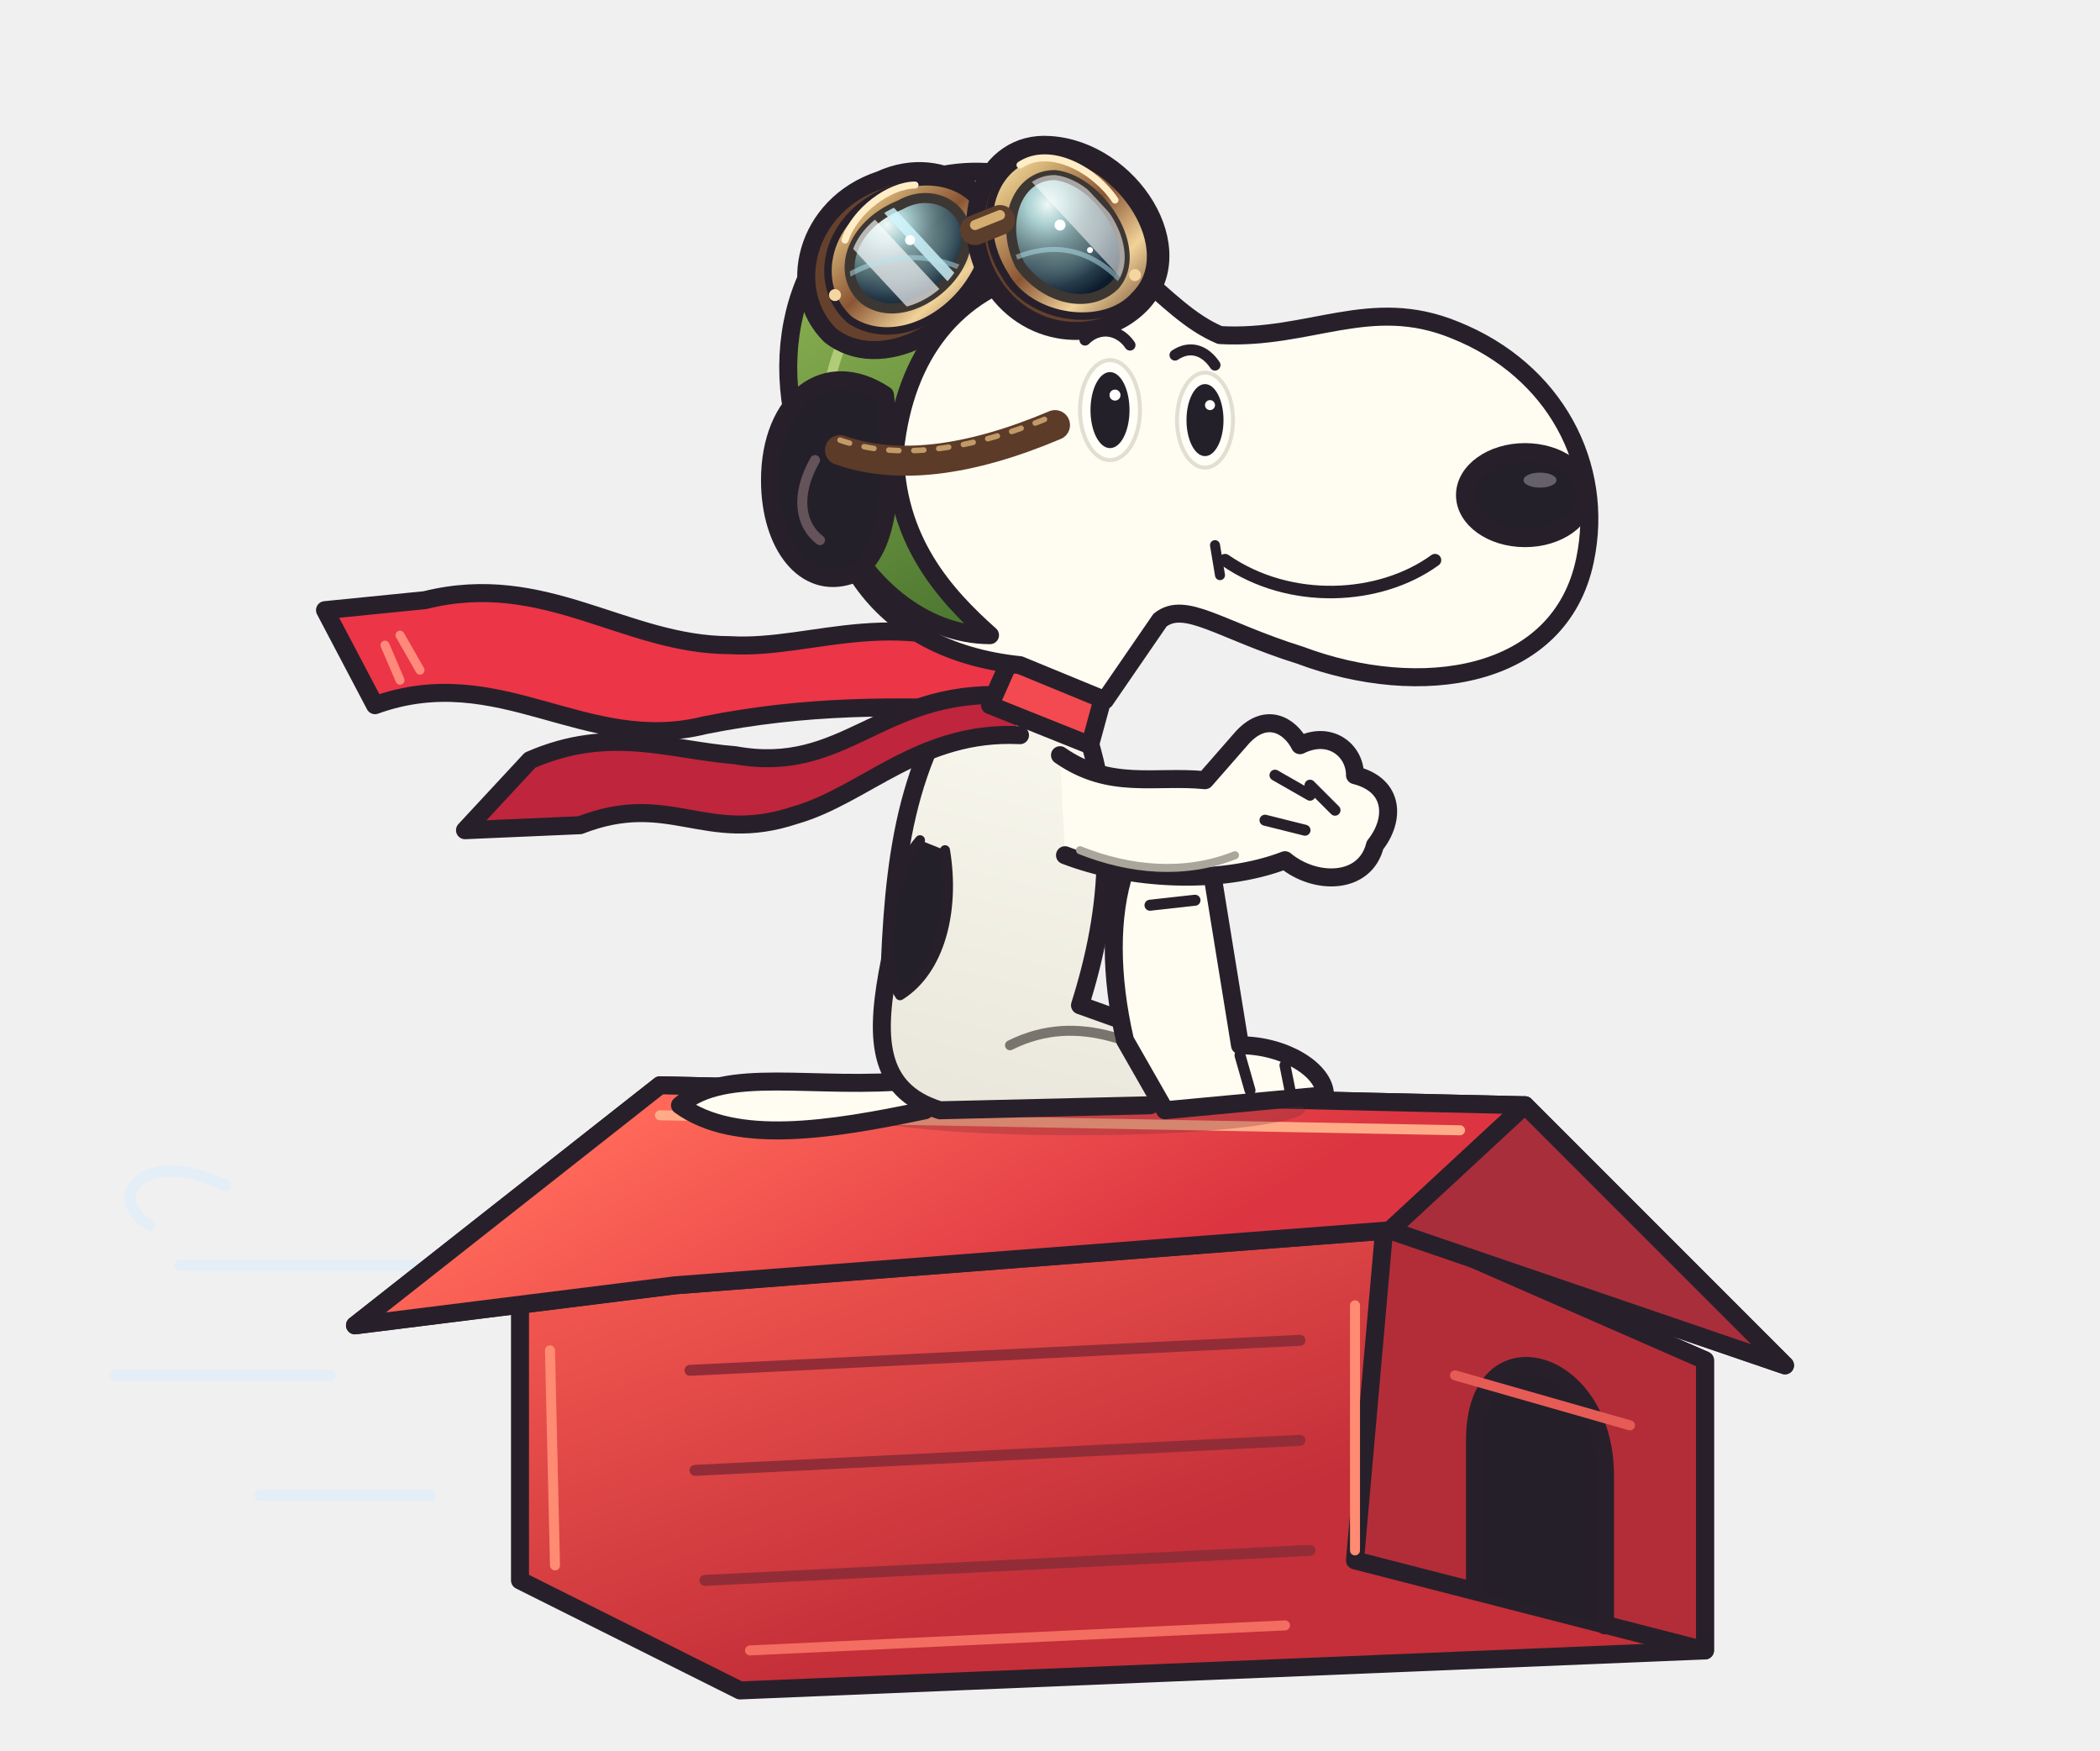
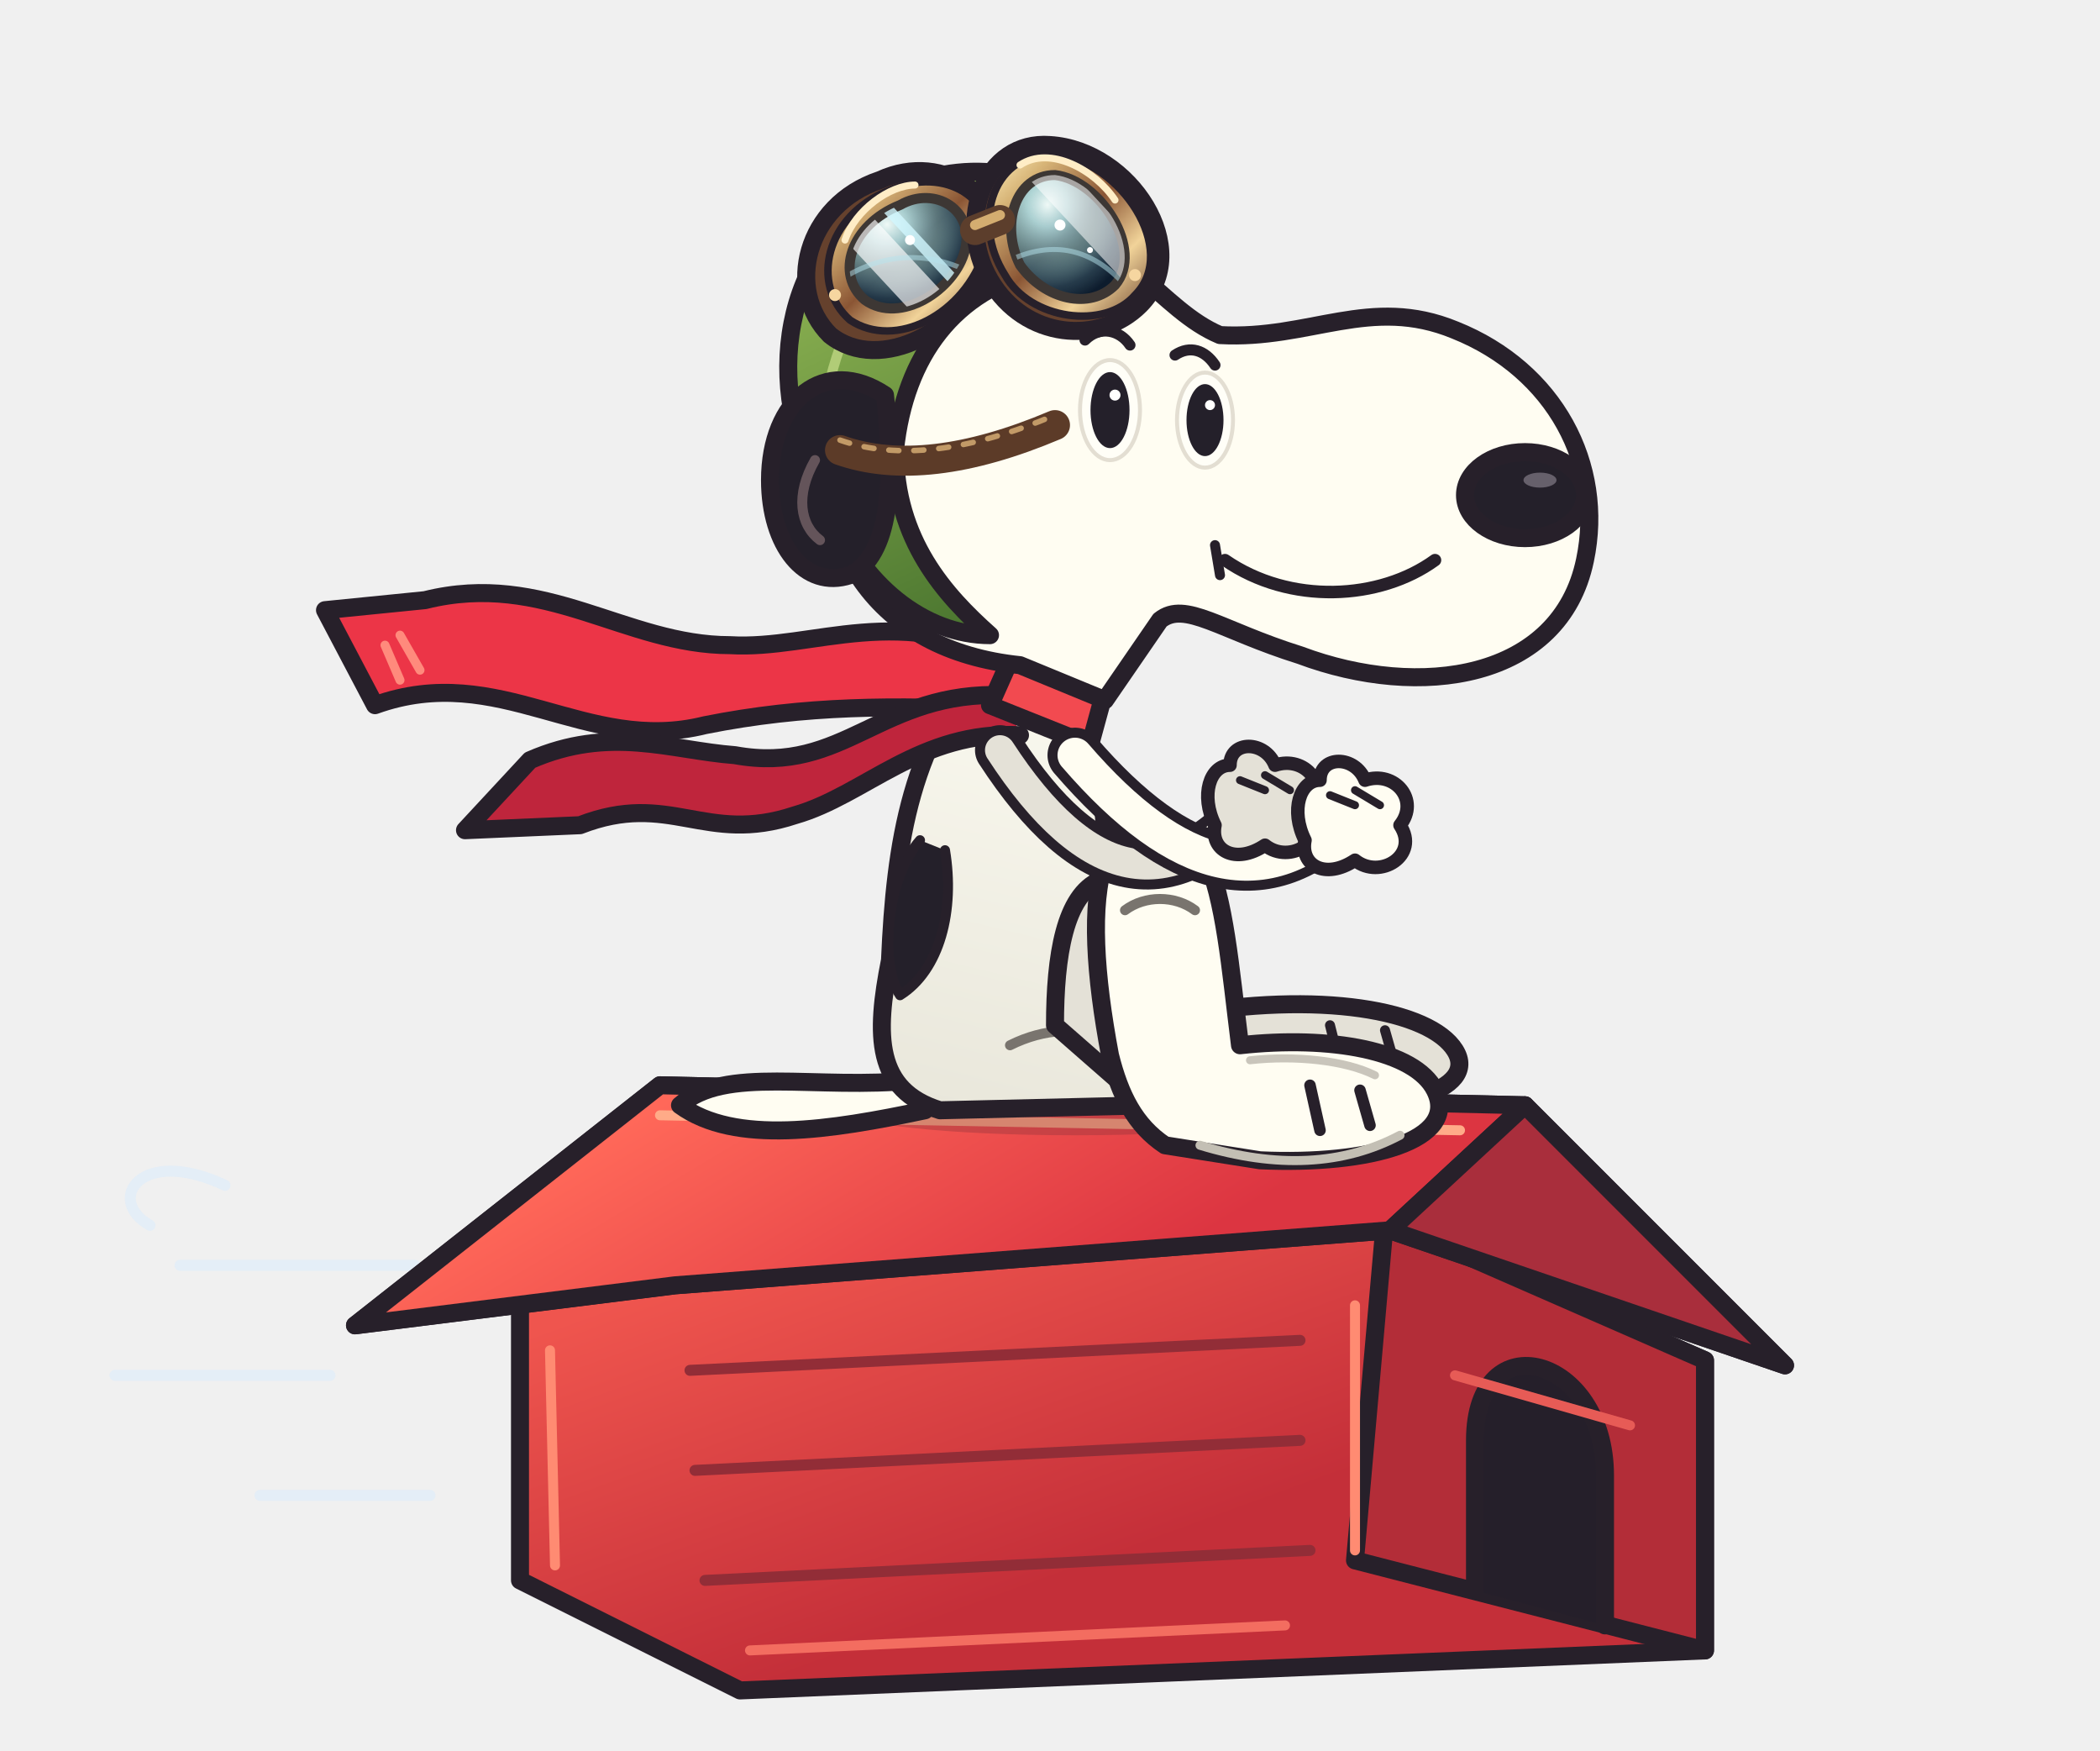
<svg xmlns="http://www.w3.org/2000/svg" viewBox="0 0 420 350" fill="none">
  <defs>
    <linearGradient id="aceRoofPaint" x1="150" y1="210" x2="190" y2="277" gradientUnits="userSpaceOnUse">
      <stop stop-color="#ff6859" />
      <stop offset="1" stop-color="#dc3541" />
    </linearGradient>
    <linearGradient id="aceWallPaint" x1="130" y1="258" x2="158" y2="335" gradientUnits="userSpaceOnUse">
      <stop stop-color="#ef554e" />
      <stop offset="1" stop-color="#c42f39" />
    </linearGradient>
    <linearGradient id="aceCapPaint" x1="175" y1="50" x2="208" y2="121" gradientUnits="userSpaceOnUse">
      <stop stop-color="#89af50" />
      <stop offset="1" stop-color="#4a752f" />
    </linearGradient>
    <linearGradient id="aceWhite" x1="217" y1="110" x2="190" y2="222" gradientUnits="userSpaceOnUse">
      <stop stop-color="#fffef5" />
      <stop offset="1" stop-color="#e9e7db" />
    </linearGradient>
    <linearGradient id="aceLens" x1="190" y1="43" x2="210" y2="64" gradientUnits="userSpaceOnUse">
      <stop stop-color="#d0f7fa" />
      <stop offset=".55" stop-color="#698f93" />
      <stop offset="1" stop-color="#263b44" />
    </linearGradient>
    <radialGradient id="aceOpticalGlass" cx="32%" cy="24%" r="80%">
      <stop stop-color="#f2ffff" stop-opacity=".95" />
      <stop offset=".22" stop-color="#a9dce6" stop-opacity=".85" />
      <stop offset=".54" stop-color="#497e91" stop-opacity=".74" />
      <stop offset=".83" stop-color="#1b3448" stop-opacity=".94" />
      <stop offset="1" stop-color="#0d1c2d" />
    </radialGradient>
    <linearGradient id="aceBrassRim" x1="0" y1="0" x2="1" y2="1">
      <stop stop-color="#fff0bc" />
      <stop offset=".2" stop-color="#d7b477" />
      <stop offset=".48" stop-color="#8a5534" />
      <stop offset=".73" stop-color="#f1d399" />
      <stop offset="1" stop-color="#6c452f" />
    </linearGradient>
    <clipPath id="aceGlassClips">
      <path d="M180 41c-10 4-13 14-7 19 7 5 18-2 20-10 2-8-6-13-13-9Z" />
      <path d="M211 35c-8 0-11 10-7 18 5 7 14 9 19 4 6-7-3-21-12-22Z" />
    </clipPath>
  </defs>
  <g stroke="#27202a" stroke-width="3.6" stroke-linecap="round" stroke-linejoin="round">
    <g class="ace-wind" stroke="#d4eaff" stroke-width="2.2" opacity=".45">
      <path d="M36 253h47m-60 22h43m-14 24h34" />
      <path d="M45 237c-17-8-24 3-15 8" />
    </g>
    <g class="ace-flight-rig">
      <g class="ace-house">
        <path d="m104 253 173-9 64 28v58l-193 8-44-22Z" fill="url(#aceWallPaint)" />
        <path d="m277 244 64 28v58l-70-18Z" fill="#b32d38" />
        <path d="m71 265 61-48 173 4 52 52-79-27-143 11Z" fill="url(#aceRoofPaint)" />
        <path d="m132 217 173 4-27 25-143 11-64 8Z" fill="url(#aceRoofPaint)" />
        <path d="m305 221 52 52-79-27Z" fill="#a92e3c" />
        <path d="m132 223 160 3" stroke="#ffab88" stroke-width="2" />
        <path d="m138 274 122-6m-121 26 121-6m-119 28 121-6" stroke="#922d37" stroke-width="2.2" />
        <path d="m110 270 1 43m160-52v49" stroke="#ff8b72" stroke-width="2" />
        <path d="M295 318v-30c0-24 26-17 26 7v30" fill="#251f2a" />
        <path d="m291 275 35 10" stroke="#e75b56" stroke-width="2" />
        <path d="m150 330 107-5" stroke="#f36d60" stroke-width="2" />
      </g>
      <ellipse cx="215" cy="222" rx="46" ry="5" fill="#752b36" stroke="none" opacity=".3" />
      <g class="ace-pilot">
        <path class="ace-tail" d="M183 216c-20 2-38-3-47 5 11 8 30 5 49 1" fill="#fffdf2" />
        <path d="M199 130c-17 17-20 39-21 62-3 15-3 26 10 30l42-1c7-3 6-12 0-15l-14-5c6-19 8-39-1-61" fill="url(#aceWhite)" />
        <path d="M184 168c-7 8-8 25-4 31 8-5 11-17 9-29" fill="#24202a" stroke-width="2" />
        <path d="M202 209c14-7 27 0 39 7" stroke="#79746e" stroke-width="2" />
-         <g class="ace-knee">
-           <path d="M225 208c-3-13-3-25 0-34 2-9 13-11 17-2l6 37c9 0 17 5 17 10l-32 3-8-14Z" fill="#fffdf2" />
-           <path d="m230 181 9-1m9 31 2 7m7-5 1 5" stroke-width="2.2" />
+         <g class="ace-feet">
+           <path d="M211 205c0-14 2-26 9-29 8-3 13 4 14 15l2 12c28-5 50-1 55 7 5 8-12 13-34 11l-30-2Z" fill="#e4e1d7" />
+           <path d="m266 205 2 8m9-7 2 7" stroke-width="2" />
+           <path d="M222 211c-3-16-4-30-1-39 3-10 15-11 20-1 4 9 5 22 7 38 18-2 35 1 39 9 5 10-13 15-35 14l-19-3c-6-4-9-10-11-18Z" fill="#fffdf2" />
+           <path d="M225 182c4-3 10-3 14 0" stroke="#79746e" stroke-width="2" />
+           <path d="M250 212c9-1 19 0 25 3" stroke="#c9c5bb" stroke-width="1.6" />
+           <path d="m262 217 2 9m8-8 2 7" stroke-width="2.3" />
+           <path d="M240 229q23 7 40-2" stroke="#c3bfb4" stroke-width="1.8" />
        </g>
        <g class="ace-scarf">
          <path class="ace-scarf-long" d="M204 133c-24-13-41-3-58-4-21 0-37-15-61-9l-20 2 10 19c25-9 42 10 66 4 20-4 38-4 59-3Z" fill="#ec3547" />
          <path class="ace-scarf-short" d="M201 139c-25-1-32 16-54 12-13-1-25-6-41 1l-13 14 23-1c18-7 25 4 43-2 14-4 25-17 45-16" fill="#bf253c" />
          <path d="m202 132 19 6-3 11-20-8Z" fill="#f24a50" />
          <path d="m80 127 4 7m-7-5 3 7" stroke="#ff8a7c" stroke-width="1.8" />
        </g>
        <g class="ace-head">
+           <g class="ace-goggle-arms">
+             <path data-ace-arm="far" d="M200 150Q226 190 251 160" stroke="#27202a" stroke-width="10" />
+             <path data-ace-arm-fill="far" d="M200 150Q226 190 251 160" stroke="#e4e1d7" stroke-width="6" />
+           </g>
          <path d="M204 133c-29-3-42-24-39-52 2-27 17-40 42-36 18 2 25 17 37 22 18 1 30-8 47-1 20 8 30 27 26 46-5 24-33 28-57 19-16-5-23-11-28-7l-11 16Z" fill="#fffdf2" />
          <path d="M166 101c-14-21-10-50 9-61 14-8 31-8 41 3l-8 11c-17 4-27 17-29 36 0 18 10 29 19 37-13 0-26-10-32-26Z" fill="url(#aceCapPaint)" />
          <path d="M172 60c-6 12-9 25-7 35" stroke="#b1cc77" stroke-width="2" />
          <path class="ace-ear" d="M177 79c-12-8-23 1-23 17 0 13 7 22 16 19 8-4 9-18 7-36Z" fill="#24202a" />
          <path d="M163 92c-4 7-3 13 1 16" stroke="#64545a" stroke-width="2" />
          <path d="m169 57 43-14" stroke="#795032" stroke-width="8" />
          <g class="ace-eyes">
            <ellipse cx="222" cy="82" rx="6" ry="10" fill="#fffef7" stroke="#e3ded2" stroke-width=".8" />
            <ellipse cx="241" cy="84" rx="5.6" ry="9.5" fill="#fffef7" stroke="#e3ded2" stroke-width=".8" />
            <g class="ace-pupils" stroke="none">
              <ellipse cx="222" cy="82" rx="3.9" ry="7.6" fill="#24202a" />
              <ellipse cx="241" cy="84" rx="3.7" ry="7.2" fill="#24202a" />
              <circle cx="223" cy="79" r="1.1" fill="#fff" />
              <circle cx="242" cy="81" r="1" fill="#fff" />
            </g>
          </g>
          <g class="ace-goggle-side-strap">
            <path d="M168 90q17 6 43-5" stroke="#5c3b28" stroke-width="6" />
            <path d="M168 88q17 6 43-5" stroke="#c29a67" stroke-width="1.1" stroke-dasharray="2 3" />
          </g>
          <g class="ace-goggles">
            <path d="m169 57 43-14" stroke="#543724" stroke-width="8" />
            <path d="m168 55 43-14" stroke="#c79c65" stroke-width="1.3" stroke-dasharray="2 3" />
            <path d="M176 36c-15 5-19 22-10 31 10 8 27-1 32-15 4-12-9-22-22-16Z" fill="#65412d" />
            <path d="M178 38c-13 5-16 19-8 26 9 6 23-1 27-14 3-10-8-17-19-12Z" fill="url(#aceBrassRim)" stroke-width="1.5" />
            <path d="M180 41c-10 4-13 14-7 19 7 5 18-2 20-10 2-8-6-13-13-9Z" fill="url(#aceOpticalGlass)" stroke="#3d3734" stroke-width="2" />
            <path d="M210 29c-13-1-19 15-12 27 7 12 22 13 30 5 11-11-2-31-18-32Z" fill="#65412d" />
            <path d="M211 31c-12-1-17 13-10 24 5 9 20 11 26 4 9-9-3-27-16-28Z" fill="url(#aceBrassRim)" stroke-width="1.5" />
            <path d="M211 35c-8 0-11 10-7 18 5 7 14 9 19 4 6-7-3-21-12-22Z" fill="url(#aceOpticalGlass)" stroke="#3d3734" stroke-width="2" />
            <g clip-path="url(#aceGlassClips)" stroke="none">
              <g class="ace-lens-reflections">
                <path d="m156 34 7-3 39 42-7 3Z" fill="#fff" opacity=".65" />
                <path d="m167 32 2-1 39 42-2 1Z" fill="#d2f7ff" opacity=".8" />
                <path d="m193 22 7-3 39 42-7 3Z" fill="#fff" opacity=".55" />
                <path d="m205 23 2-1 39 42-2 1Z" fill="#d2f7ff" opacity=".7" />
              </g>
              <path d="M168 56q14-9 29 0m5-4q13-6 23 5" stroke="#b6e4ed" stroke-width="1" opacity=".5" />
              <g class="ace-glass-stars" fill="#fff">
                <circle cx="182" cy="48" r="1" />
                <circle cx="212" cy="45" r="1.1" />
                <circle cx="218" cy="50" r=".6" />
              </g>
            </g>
            <path d="M169 48c2-6 9-11 14-11m21-4c6-4 15 1 19 7" stroke="#ffedc6" stroke-width="1.4" />
            <path d="m195 46 5-2" stroke="#5c3e2c" stroke-width="6" />
            <path d="m195 45 5-2" stroke="#d4ad70" stroke-width="2" />
            <circle cx="167" cy="59" r="1.2" fill="#f6d6a0" stroke="none" />
            <circle cx="227" cy="55" r="1.2" fill="#f6d6a0" stroke="none" />
          </g>
          <path class="ace-brows" d="M217 68c3-3 7-2 9 1m9 2c3-2 6-1 8 2" stroke-width="2.2" />
          <ellipse cx="305" cy="99" rx="12" ry="8.6" fill="#24202a" />
          <ellipse cx="308" cy="96" rx="3.3" ry="1.5" fill="#66606b" stroke="none" />
          <path class="ace-smile" d="M245 112c13 9 31 8 42 0" stroke-width="2.5" />
          <path d="m243 109 1 6" stroke-width="2" />
-         </g>
-         <g class="ace-paws">
-           <path d="M212 151c10 7 19 4 29 5l7-8c5-6 10-3 12 1 6-3 11 1 11 6 8 2 8 9 4 14-2 8-12 8-18 3-13 5-31 4-44-1" fill="#fffdf2" />
-           <path d="m255 155 7 4m0-2 5 5m-14 2 8 2" stroke-width="2.2" />
-           <path d="M216 170c10 4 21 5 31 1" stroke="#aaa69b" stroke-width="1.6" />
+           <g class="ace-goggle-arms">
+             <path data-ace-arm="near" d="M215 151Q246 187 269 163" stroke="#27202a" stroke-width="11" />
+             <path data-ace-arm-fill="near" d="M215 151Q246 187 269 163" stroke="#fffdf2" stroke-width="7" />
+             <g data-ace-paw="far" transform="translate(251 160)">
+               <path d="M-8 5C-11-1-9-7-5-7-5-12 2-12 4-7 10-9 15-3 11 2 15 8 7 13 2 9-4 13-9 10-8 5Z" fill="#e4e1d7" stroke-width="2.7" />
+               <path d="m-3-4 5 2m0-3 5 3" stroke-width="1.6" />
+             </g>
+             <g data-ace-paw="near" transform="translate(269 163)">
+               <path d="M-8 5C-11-1-9-7-5-7-5-12 2-12 4-7 10-9 15-3 11 2 15 8 7 13 2 9-4 13-9 10-8 5Z" fill="#fffdf2" stroke-width="2.7" />
+               <path d="m-3-4 5 2m0-3 5 3" stroke-width="1.6" />
+             </g>
+           </g>
        </g>
      </g>
    </g>
  </g>
</svg>
